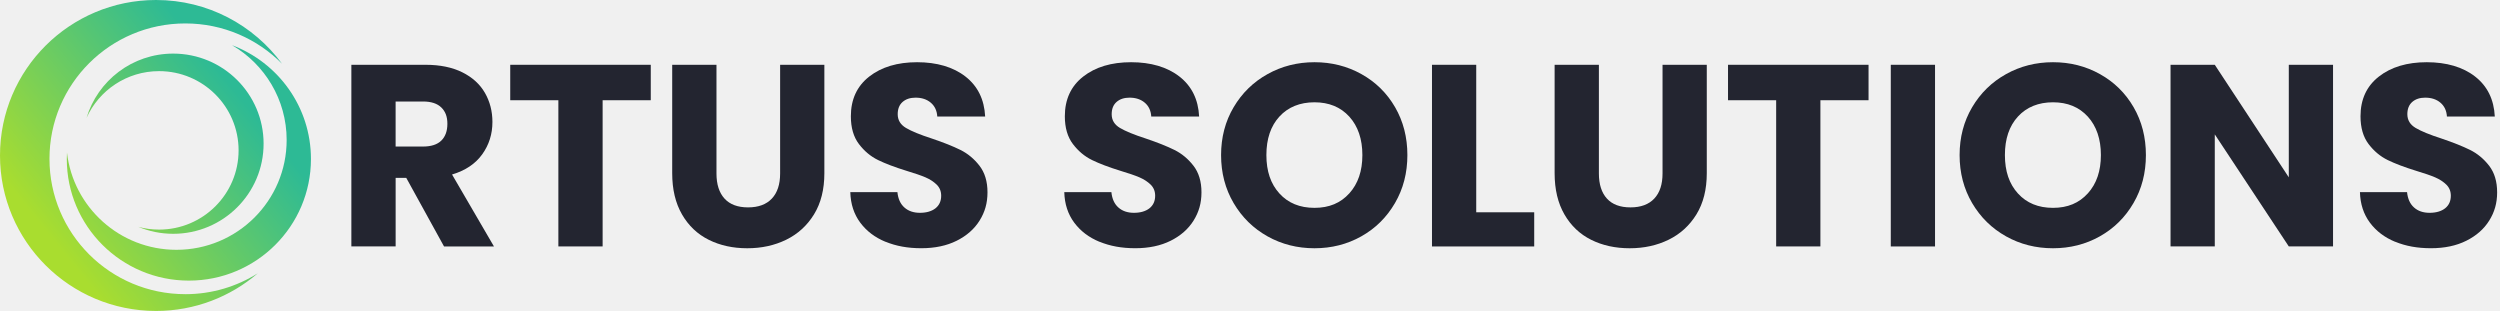
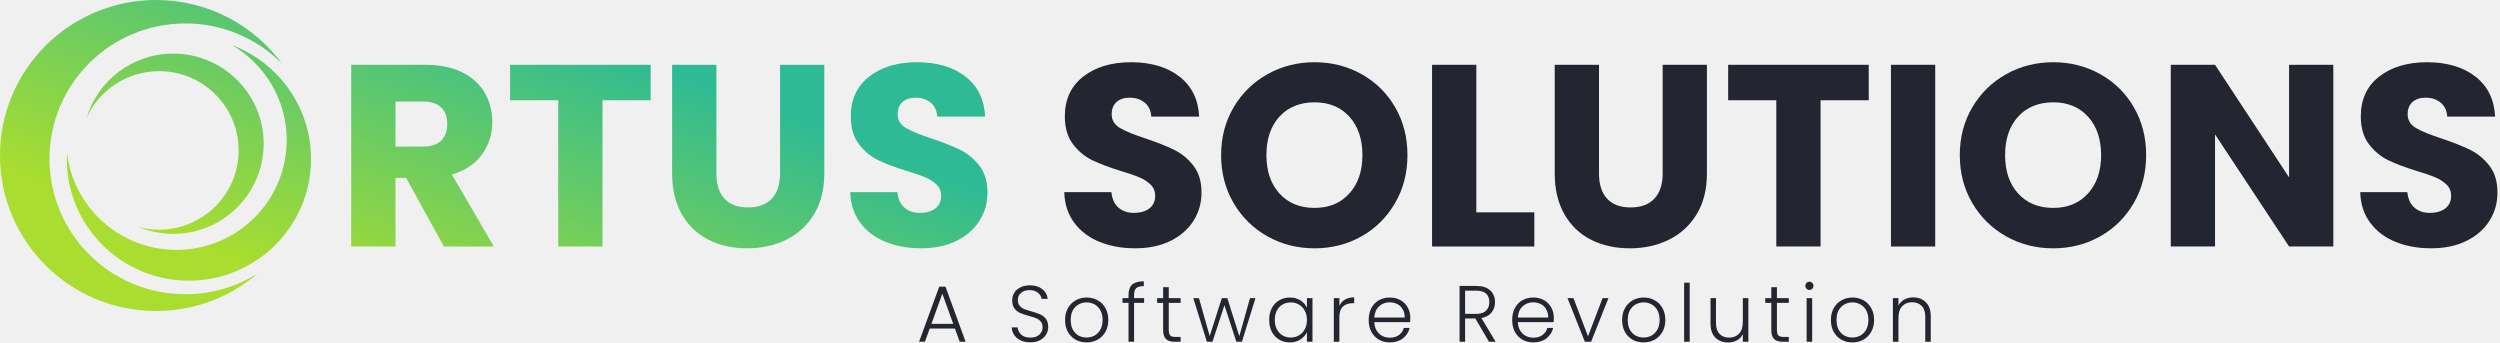
- <svg xmlns="http://www.w3.org/2000/svg" width="804" height="100" viewBox="0 0 804 100" fill="none">
-   <mask id="mask0_746_1337" style="mask-type:alpha" maskUnits="userSpaceOnUse" x="0" y="0" width="101" height="100">
-     <path d="M59.601 94.604C35.47 94.604 15.91 75.114 15.91 51.07C15.91 27.027 35.47 7.537 59.601 7.537C71.771 7.537 82.772 12.498 90.695 20.5C81.569 8.077 66.828 0 50.187 0C22.47 0 0 22.384 0 50C0 77.616 22.47 100 50.181 100C62.685 100 74.114 95.431 82.906 87.889C76.158 92.141 68.17 94.609 59.601 94.609" fill="url(#paint0_linear_746_1337)" />
-     <path d="M74.621 14.531C85.125 20.661 92.187 32.019 92.187 45.022C92.187 64.526 76.317 80.334 56.747 80.339C38.534 80.339 23.54 66.652 21.54 49.041C21.505 49.734 21.48 50.428 21.48 51.127C21.48 72.732 39.061 90.245 60.74 90.245C82.419 90.245 100 72.728 100 51.127C100 34.392 89.452 20.121 74.621 14.531Z" fill="url(#paint1_linear_746_1337)" />
-     <path d="M55.693 17.238C42.518 17.238 31.393 25.97 27.817 37.942C31.811 29.062 40.758 22.878 51.157 22.878C65.281 22.878 76.73 34.285 76.73 48.358C76.73 62.431 65.281 73.839 51.157 73.839C48.849 73.839 46.611 73.527 44.483 72.957C47.929 74.394 51.719 75.187 55.693 75.192C71.757 75.192 84.772 62.214 84.772 46.212C84.772 30.207 71.752 17.238 55.693 17.238Z" fill="url(#paint2_linear_746_1337)" />
-   </mask>
-   <g mask="url(#mask0_746_1337)">
-     <rect x="-2.857" y="-2.855" width="104.286" height="104.286" fill="url(#paint3_linear_746_1337)" />
-   </g>
-   <g clip-path="url(#clip0_746_1337)">
-     <path d="M142.797 79.251L130.648 57.196H127.238V79.251H113V20.836H136.889C141.495 20.836 145.418 21.643 148.667 23.248C151.915 24.863 154.337 27.067 155.952 29.869C157.557 32.671 158.364 35.796 158.364 39.234C158.364 43.119 157.272 46.586 155.078 49.635C152.884 52.684 149.654 54.85 145.38 56.123L158.858 79.261H142.797V79.251ZM127.229 47.127H136.053C138.665 47.127 140.612 46.491 141.923 45.218C143.224 43.946 143.879 42.141 143.879 39.804C143.879 37.468 143.224 35.834 141.923 34.561C140.621 33.288 138.665 32.642 136.053 32.642H127.229V47.127Z" fill="#232530" />
-     <path d="M209.285 20.836V32.234H193.803V79.251H179.574V32.234H164.092V20.836H209.285Z" fill="#232530" />
-     <path d="M230.419 20.836V55.79C230.419 59.285 231.284 61.974 233.003 63.864C234.722 65.754 237.249 66.694 240.573 66.694C243.898 66.694 246.453 65.754 248.229 63.864C250.005 61.974 250.888 59.285 250.888 55.79V20.836H265.117V55.705C265.117 60.919 264.006 65.326 261.793 68.936C259.57 72.545 256.587 75.262 252.845 77.095C249.103 78.928 244.923 79.84 240.317 79.84C235.71 79.84 231.588 78.938 227.959 77.133C224.321 75.328 221.453 72.612 219.344 68.974C217.235 65.336 216.181 60.919 216.181 55.695V20.836H230.41H230.419Z" fill="#232530" />
-     <path d="M284.769 77.758C281.388 76.371 278.681 74.32 276.658 71.603C274.635 68.887 273.561 65.61 273.457 61.782H288.607C288.825 63.947 289.576 65.6 290.858 66.731C292.131 67.87 293.802 68.44 295.854 68.44C297.906 68.44 299.625 67.956 300.85 66.987C302.066 66.018 302.683 64.669 302.683 62.95C302.683 61.506 302.199 60.319 301.23 59.369C300.261 58.429 299.065 57.65 297.649 57.042C296.234 56.434 294.22 55.741 291.618 54.962C287.847 53.794 284.769 52.635 282.376 51.467C279.992 50.298 277.94 48.579 276.221 46.309C274.502 44.039 273.637 41.066 273.637 37.399C273.637 31.966 275.603 27.701 279.545 24.624C283.487 21.547 288.616 20.008 294.942 20.008C301.268 20.008 306.568 21.547 310.501 24.624C314.442 27.701 316.551 31.985 316.827 37.485H301.43C301.316 35.595 300.622 34.113 299.349 33.03C298.077 31.947 296.433 31.406 294.439 31.406C292.72 31.406 291.333 31.862 290.278 32.783C289.224 33.705 288.702 35.015 288.702 36.734C288.702 38.625 289.585 40.087 291.361 41.142C293.138 42.196 295.911 43.336 299.682 44.552C303.453 45.825 306.521 47.05 308.876 48.218C311.232 49.386 313.274 51.077 314.993 53.29C316.713 55.513 317.577 58.362 317.577 61.858C317.577 65.353 316.732 68.212 315.041 70.929C313.35 73.645 310.89 75.811 307.68 77.416C304.46 79.031 300.66 79.829 296.281 79.829C291.903 79.829 288.179 79.135 284.798 77.749L284.769 77.758Z" fill="#232530" />
-     <path d="M353.585 77.758C350.204 76.371 347.497 74.32 345.474 71.603C343.451 68.887 342.377 65.61 342.273 61.782H357.423C357.641 63.947 358.392 65.6 359.674 66.731C360.947 67.87 362.618 68.44 364.67 68.44C366.722 68.44 368.441 67.956 369.666 66.987C370.882 66.018 371.499 64.669 371.499 62.95C371.499 61.506 371.015 60.319 370.046 59.369C369.077 58.429 367.88 57.65 366.465 57.042C365.05 56.434 363.036 55.741 360.434 54.962C356.663 53.794 353.585 52.635 351.192 51.467C348.808 50.298 346.756 48.579 345.037 46.309C343.318 44.039 342.453 41.066 342.453 37.399C342.453 31.966 344.419 27.701 348.361 24.624C352.303 21.547 357.432 20.008 363.758 20.008C370.084 20.008 375.384 21.547 379.317 24.624C383.258 27.701 385.367 31.985 385.642 37.485H370.246C370.132 35.595 369.438 34.113 368.165 33.03C366.893 31.947 365.249 31.406 363.255 31.406C361.535 31.406 360.149 31.862 359.094 32.783C358.04 33.705 357.518 35.015 357.518 36.734C357.518 38.625 358.401 40.087 360.177 41.142C361.953 42.196 364.727 43.336 368.498 44.552C372.269 45.825 375.337 47.05 377.692 48.218C380.048 49.386 382.09 51.077 383.809 53.29C385.528 55.513 386.393 58.362 386.393 61.858C386.393 65.353 385.547 68.212 383.857 70.929C382.166 73.645 379.706 75.811 376.495 77.416C373.276 79.031 369.476 79.829 365.097 79.829C360.719 79.829 356.995 79.135 353.614 77.749L353.585 77.758Z" fill="#232530" />
-     <path d="M407.641 76.01C403.062 73.455 399.434 69.894 396.737 65.315C394.048 60.737 392.7 55.589 392.7 49.88C392.7 44.172 394.048 39.033 396.737 34.483C399.425 29.934 403.062 26.381 407.641 23.836C412.219 21.281 417.253 20.008 422.743 20.008C428.233 20.008 433.267 21.281 437.846 23.836C442.424 26.391 446.033 29.943 448.664 34.483C451.295 39.033 452.616 44.162 452.616 49.88C452.616 55.598 451.286 60.737 448.617 65.315C445.948 69.894 442.348 73.455 437.798 76.01C433.248 78.566 428.224 79.838 422.734 79.838C417.244 79.838 412.209 78.566 407.631 76.01H407.641ZM433.942 62.19C436.744 59.084 438.14 54.981 438.14 49.871C438.14 44.761 436.734 40.591 433.942 37.513C431.14 34.436 427.407 32.897 422.743 32.897C418.079 32.897 414.271 34.426 411.469 37.475C408.667 40.524 407.27 44.666 407.27 49.871C407.27 55.076 408.667 59.151 411.469 62.228C414.271 65.306 418.032 66.844 422.743 66.844C427.454 66.844 431.13 65.296 433.942 62.181V62.19Z" fill="#232530" />
-     <path d="M474.756 68.271H493.402V79.261H460.528V20.836H474.756V68.271Z" fill="#232530" />
-     <path d="M514.203 20.836V55.79C514.203 59.285 515.068 61.974 516.787 63.864C518.506 65.754 521.033 66.694 524.357 66.694C527.682 66.694 530.237 65.754 532.013 63.864C533.789 61.974 534.673 59.285 534.673 55.79V20.836H548.901V55.705C548.901 60.919 547.79 65.326 545.577 68.936C543.354 72.545 540.372 75.262 536.629 77.095C532.887 78.928 528.708 79.84 524.101 79.84C519.494 79.84 515.372 78.938 511.743 77.133C508.105 75.328 505.237 72.612 503.128 68.974C501.02 65.336 499.965 60.919 499.965 55.695V20.836H514.194H514.203Z" fill="#232530" />
-     <path d="M600.924 20.836V32.234H585.442V79.251H571.213V32.234H555.73V20.836H600.924Z" fill="#232530" />
-     <path d="M622.305 20.836V79.261H608.076V20.836H622.305Z" fill="#232530" />
-     <path d="M645.149 76.01C640.57 73.455 636.942 69.894 634.244 65.315C631.556 60.737 630.208 55.589 630.208 49.88C630.208 44.172 631.556 39.033 634.244 34.483C636.932 29.934 640.57 26.381 645.149 23.836C649.727 21.281 654.761 20.008 660.251 20.008C665.741 20.008 670.775 21.281 675.353 23.836C679.932 26.391 683.541 29.943 686.172 34.483C688.803 39.033 690.123 44.162 690.123 49.88C690.123 55.598 688.794 60.737 686.125 65.315C683.456 69.894 679.856 73.455 675.306 76.01C670.756 78.566 665.732 79.838 660.241 79.838C654.751 79.838 649.717 78.566 645.139 76.01H645.149ZM671.45 62.19C674.252 59.084 675.648 54.981 675.648 49.871C675.648 44.761 674.242 40.591 671.45 37.513C668.648 34.436 664.915 32.897 660.251 32.897C655.587 32.897 651.778 34.426 648.976 37.475C646.174 40.524 644.778 44.666 644.778 49.871C644.778 55.076 646.174 59.151 648.976 62.228C651.778 65.306 655.54 66.844 660.251 66.844C664.962 66.844 668.638 65.296 671.45 62.181V62.19Z" fill="#232530" />
-     <path d="M750.305 79.251H736.077L712.274 43.214V79.251H698.045V20.836H712.274L736.077 57.034V20.836H750.305V79.261V79.251Z" fill="#232530" />
-     <path d="M770.271 77.758C766.89 76.371 764.183 74.32 762.159 71.603C760.136 68.887 759.063 65.61 758.958 61.782H774.108C774.327 63.947 775.077 65.6 776.36 66.731C777.632 67.87 779.304 68.44 781.356 68.44C783.407 68.44 785.127 67.956 786.352 66.987C787.568 66.018 788.185 64.669 788.185 62.95C788.185 61.506 787.701 60.319 786.732 59.369C785.763 58.429 784.566 57.65 783.151 57.042C781.736 56.434 779.722 55.741 777.119 54.962C773.349 53.794 770.271 52.635 767.878 51.467C765.493 50.298 763.442 48.579 761.723 46.309C760.003 44.039 759.139 41.066 759.139 37.399C759.139 31.966 761.105 27.701 765.047 24.624C768.989 21.547 774.118 20.008 780.444 20.008C786.77 20.008 792.07 21.547 796.002 24.624C799.944 27.701 802.053 31.985 802.328 37.485H786.931C786.817 35.595 786.124 34.113 784.851 33.03C783.578 31.947 781.935 31.406 779.94 31.406C778.221 31.406 776.835 31.862 775.78 32.783C774.726 33.705 774.203 35.015 774.203 36.734C774.203 38.625 775.087 40.087 776.863 41.142C778.639 42.196 781.413 43.336 785.184 44.552C788.954 45.825 792.022 47.05 794.378 48.218C796.734 49.386 798.776 51.077 800.495 53.29C802.214 55.513 803.079 58.362 803.079 61.858C803.079 65.353 802.233 68.212 800.543 70.929C798.852 73.645 796.392 75.811 793.181 77.416C789.961 79.031 786.162 79.829 781.783 79.829C777.404 79.829 773.681 79.135 770.3 77.749L770.271 77.758Z" fill="#232530" />
-   </g>
+ <svg xmlns="http://www.w3.org/2000/svg" width="730" height="100" viewBox="0 0 730 100" fill="none">
+   <path d="M54.127 85.915C32.213 85.915 14.449 68.216 14.449 46.38C14.449 24.545 32.213 6.845 54.127 6.845C65.18 6.845 75.171 11.35 82.366 18.618C74.078 7.335 60.69 0 45.578 0C20.406 0 0 20.328 0 45.408C0 70.488 20.406 90.816 45.573 90.816C56.928 90.816 67.307 86.667 75.293 79.817C69.163 83.679 61.91 85.92 54.127 85.92" fill="url(#paint0_linear_751_3086)" />
+   <path d="M67.768 13.198C77.307 18.765 83.721 29.079 83.721 40.888C83.721 58.601 69.308 72.957 51.535 72.962C34.995 72.962 21.377 60.532 19.562 44.538C19.53 45.168 19.508 45.798 19.508 46.433C19.508 66.054 35.474 81.958 55.162 81.958C74.85 81.958 90.817 66.049 90.817 46.433C90.817 31.235 81.237 18.274 67.768 13.198Z" fill="url(#paint1_linear_751_3086)" />
+   <path d="M50.578 15.655C38.614 15.655 28.51 23.585 25.262 34.457C28.889 26.393 37.015 20.776 46.459 20.776C59.286 20.776 69.683 31.136 69.683 43.917C69.683 56.698 59.286 67.058 46.459 67.058C44.363 67.058 42.331 66.774 40.398 66.257C43.528 67.562 46.969 68.282 50.578 68.286C65.167 68.286 76.987 56.5 76.987 41.968C76.987 27.432 65.162 15.655 50.578 15.655Z" fill="url(#paint2_linear_751_3086)" />
+   <path d="M129.611 71.972L118.578 51.942H115.482V71.972H102.551V18.922H124.246C128.429 18.922 131.992 19.655 134.942 21.113C137.892 22.579 140.092 24.58 141.558 27.125C143.016 29.67 143.749 32.508 143.749 35.63C143.749 39.158 142.757 42.307 140.765 45.076C138.772 47.845 135.839 49.812 131.957 50.967L144.198 71.981H129.611V71.972ZM115.473 42.798H123.487C125.859 42.798 127.627 42.221 128.818 41.065C129.999 39.909 130.595 38.27 130.595 36.148C130.595 34.026 129.999 32.542 128.818 31.386C127.636 30.23 125.859 29.644 123.487 29.644H115.473V42.798Z" fill="url(#paint3_linear_751_3086)" />
+   <path d="M189.994 18.922V29.273H175.933V71.972H163.011V29.273H148.951V18.922H189.994Z" fill="url(#paint4_linear_751_3086)" />
+   <path d="M209.187 18.922V50.666C209.187 53.84 209.972 56.281 211.533 57.998C213.095 59.714 215.389 60.568 218.408 60.568C221.427 60.568 223.748 59.714 225.361 57.998C226.974 56.281 227.776 53.84 227.776 50.666V18.922H240.698V50.588C240.698 55.324 239.689 59.326 237.679 62.604C235.661 65.882 232.952 68.349 229.553 70.014C226.155 71.679 222.359 72.507 218.175 72.507C213.992 72.507 210.248 71.687 206.953 70.048C203.649 68.409 201.044 65.942 199.129 62.639C197.214 59.335 196.256 55.324 196.256 50.579V18.922H209.187Z" fill="url(#paint5_linear_751_3086)" />
+   <path d="M258.546 70.618C255.475 69.358 253.016 67.495 251.179 65.028C249.342 62.561 248.367 59.585 248.272 56.108H262.031C262.229 58.075 262.91 59.576 264.075 60.603C265.231 61.638 266.749 62.155 268.612 62.155C270.475 62.155 272.037 61.715 273.15 60.836C274.254 59.956 274.814 58.731 274.814 57.169C274.814 55.858 274.374 54.78 273.495 53.917C272.615 53.063 271.528 52.356 270.243 51.804C268.957 51.252 267.129 50.622 264.765 49.915C261.34 48.854 258.546 47.802 256.372 46.741C254.207 45.68 252.343 44.118 250.782 42.057C249.221 39.995 248.436 37.295 248.436 33.965C248.436 29.031 250.221 25.158 253.801 22.363C257.381 19.569 262.039 18.171 267.784 18.171C273.529 18.171 278.342 19.569 281.914 22.363C285.494 25.158 287.409 29.049 287.659 34.043H273.676C273.572 32.326 272.943 30.981 271.787 29.997C270.631 29.014 269.138 28.522 267.327 28.522C265.766 28.522 264.506 28.936 263.549 29.773C262.591 30.61 262.117 31.8 262.117 33.362C262.117 35.078 262.919 36.407 264.532 37.364C266.145 38.322 268.664 39.357 272.089 40.461C275.513 41.617 278.299 42.73 280.439 43.791C282.578 44.852 284.433 46.387 285.994 48.397C287.555 50.415 288.34 53.003 288.34 56.178C288.34 59.352 287.572 61.948 286.037 64.415C284.502 66.882 282.267 68.849 279.352 70.307C276.427 71.773 272.977 72.498 269 72.498C265.024 72.498 261.642 71.868 258.571 70.609L258.546 70.618Z" fill="url(#paint6_linear_751_3086)" />
+   <path d="M321.042 70.618C317.971 69.359 315.512 67.496 313.675 65.029C311.838 62.562 310.863 59.586 310.768 56.109H324.527C324.725 58.076 325.407 59.577 326.571 60.604C327.727 61.639 329.245 62.156 331.108 62.156C332.972 62.156 334.533 61.716 335.646 60.837C336.75 59.957 337.311 58.732 337.311 57.17C337.311 55.859 336.871 54.781 335.991 53.918C335.111 53.064 334.024 52.357 332.739 51.805C331.453 51.253 329.625 50.623 327.261 49.916C323.837 48.855 321.042 47.803 318.868 46.742C316.703 45.681 314.84 44.119 313.278 42.057C311.717 39.996 310.932 37.296 310.932 33.966C310.932 29.032 312.718 25.159 316.297 22.364C319.877 19.569 324.535 18.172 330.28 18.172C336.025 18.172 340.839 19.569 344.41 22.364C347.99 25.159 349.905 29.049 350.155 34.044H336.172C336.068 32.327 335.439 30.982 334.283 29.998C333.127 29.015 331.635 28.523 329.823 28.523C328.262 28.523 327.002 28.937 326.045 29.774C325.087 30.611 324.613 31.801 324.613 33.362C324.613 35.079 325.415 36.407 327.028 37.365C328.641 38.322 331.16 39.358 334.585 40.462C338.009 41.618 340.796 42.73 342.935 43.791C345.074 44.852 346.929 46.388 348.49 48.398C350.051 50.416 350.836 53.004 350.836 56.178C350.836 59.353 350.069 61.949 348.533 64.416C346.998 66.883 344.764 68.85 341.848 70.308C338.924 71.774 335.473 72.499 331.497 72.499C327.52 72.499 324.139 71.869 321.068 70.61L321.042 70.618Z" fill="#232530" />
+   <path d="M370.133 69.031C365.975 66.711 362.68 63.476 360.23 59.318C357.789 55.16 356.564 50.485 356.564 45.301C356.564 40.117 357.789 35.45 360.23 31.318C362.671 27.186 365.975 23.96 370.133 21.648C374.291 19.328 378.863 18.172 383.849 18.172C388.834 18.172 393.406 19.328 397.564 21.648C401.722 23.969 405 27.195 407.389 31.318C409.779 35.45 410.978 40.108 410.978 45.301C410.978 50.494 409.77 55.16 407.346 59.318C404.922 63.476 401.653 66.711 397.521 69.031C393.389 71.352 388.826 72.508 383.84 72.508C378.854 72.508 374.282 71.352 370.124 69.031H370.133ZM394.019 56.48C396.563 53.66 397.832 49.933 397.832 45.292C397.832 40.651 396.555 36.865 394.019 34.07C391.474 31.275 388.084 29.878 383.849 29.878C379.613 29.878 376.154 31.266 373.609 34.035C371.065 36.804 369.797 40.565 369.797 45.292C369.797 50.019 371.065 53.72 373.609 56.515C376.154 59.31 379.57 60.707 383.849 60.707C388.127 60.707 391.465 59.301 394.019 56.472V56.48Z" fill="#232530" />
+   <path d="M431.085 62.001H448.018V71.981H418.163V18.922H431.085V62.001Z" fill="#232530" />
+   <path d="M466.909 18.922V50.666C466.909 53.84 467.694 56.281 469.256 57.998C470.817 59.715 473.111 60.569 476.131 60.569C479.15 60.569 481.47 59.715 483.083 57.998C484.696 56.281 485.499 53.84 485.499 50.666V18.922H498.42V50.588C498.42 55.324 497.411 59.326 495.401 62.604C493.383 65.882 490.674 68.349 487.276 70.014C483.877 71.679 480.081 72.507 475.898 72.507C471.714 72.507 467.97 71.688 464.675 70.049C461.371 68.41 458.766 65.943 456.851 62.639C454.936 59.335 453.979 55.324 453.979 50.58V18.922H466.901H466.909Z" fill="#232530" />
+   <path d="M545.666 18.922V29.273H531.605V71.972H518.683V29.273H504.623V18.922H545.666Z" fill="#232530" />
+   <path d="M565.083 18.922V71.981H552.161V18.922H565.083Z" fill="#232530" />
+   <path d="M585.829 69.031C581.671 66.711 578.376 63.476 575.926 59.318C573.485 55.16 572.26 50.485 572.26 45.301C572.26 40.117 573.485 35.45 575.926 31.318C578.367 27.186 581.671 23.96 585.829 21.648C589.987 19.328 594.559 18.172 599.544 18.172C604.53 18.172 609.102 19.328 613.26 21.648C617.418 23.969 620.696 27.195 623.085 31.318C625.474 35.45 626.673 40.108 626.673 45.301C626.673 50.494 625.466 55.16 623.042 59.318C620.618 63.476 617.349 66.711 613.217 69.031C609.085 71.352 604.522 72.508 599.536 72.508C594.55 72.508 589.978 71.352 585.82 69.031H585.829ZM609.715 56.48C612.259 53.66 613.527 49.933 613.527 45.292C613.527 40.651 612.251 36.865 609.715 34.07C607.17 31.275 603.78 29.878 599.544 29.878C595.309 29.878 591.85 31.266 589.305 34.035C586.761 36.804 585.492 40.565 585.492 45.292C585.492 50.019 586.761 53.72 589.305 56.515C591.85 59.31 595.266 60.707 599.544 60.707C603.823 60.707 607.161 59.301 609.715 56.472V56.48Z" fill="#232530" />
+   <path d="M681.329 71.972H668.407L646.79 39.245V71.972H633.868V18.922H646.79L668.407 51.796V18.922H681.329V71.981V71.972Z" fill="#232530" />
+   <path d="M699.46 70.618C696.39 69.359 693.931 67.496 692.094 65.029C690.256 62.562 689.282 59.586 689.187 56.109H702.945C703.144 58.076 703.825 59.577 704.99 60.604C706.146 61.639 707.664 62.156 709.527 62.156C711.39 62.156 712.952 61.716 714.064 60.837C715.169 59.957 715.729 58.732 715.729 57.17C715.729 55.859 715.289 54.781 714.41 53.918C713.53 53.064 712.443 52.357 711.157 51.805C709.872 51.253 708.043 50.623 705.68 49.916C702.255 48.855 699.46 47.803 697.287 46.742C695.122 45.681 693.258 44.119 691.697 42.057C690.136 39.996 689.351 37.296 689.351 33.966C689.351 29.032 691.136 25.159 694.716 22.364C698.296 19.569 702.954 18.172 708.699 18.172C714.444 18.172 719.257 19.569 722.829 22.364C726.408 25.159 728.323 29.049 728.574 34.044H714.591C714.487 32.327 713.857 30.982 712.702 29.998C711.546 29.015 710.053 28.523 708.242 28.523C706.68 28.523 705.421 28.937 704.464 29.774C703.506 30.611 703.032 31.801 703.032 33.362C703.032 35.079 703.834 36.407 705.447 37.365C707.06 38.322 709.579 39.358 713.003 40.462C716.428 41.618 719.214 42.73 721.354 43.791C723.493 44.852 725.347 46.388 726.909 48.398C728.47 50.416 729.255 53.004 729.255 56.178C729.255 59.353 728.487 61.949 726.952 64.416C725.416 66.883 723.182 68.85 720.267 70.308C717.342 71.774 713.892 72.499 709.915 72.499C705.939 72.499 702.557 71.869 699.486 70.61L699.46 70.618Z" fill="#232530" />
+   <path d="M278.836 95.922H271.487L270.078 99.792H268.367L274.261 83.706H276.086L281.956 99.792H280.246L278.836 95.922ZM278.351 94.57L275.162 85.758L271.973 94.57H278.351Z" fill="#232530" />
+   <path d="M300.878 99.955C299.815 99.955 298.875 99.769 298.058 99.395C297.257 99.022 296.625 98.502 296.163 97.834C295.701 97.165 295.455 96.419 295.424 95.596H297.134C297.211 96.388 297.558 97.088 298.174 97.694C298.79 98.284 299.691 98.58 300.878 98.58C301.972 98.58 302.834 98.3 303.466 97.74C304.113 97.165 304.437 96.443 304.437 95.572C304.437 94.873 304.26 94.314 303.905 93.894C303.551 93.459 303.112 93.14 302.588 92.938C302.064 92.721 301.34 92.487 300.416 92.239C299.337 91.943 298.482 91.656 297.85 91.376C297.219 91.096 296.679 90.661 296.233 90.071C295.786 89.48 295.562 88.68 295.562 87.669C295.562 86.83 295.778 86.084 296.21 85.431C296.641 84.763 297.249 84.243 298.035 83.87C298.821 83.497 299.722 83.31 300.739 83.31C302.234 83.31 303.435 83.683 304.344 84.429C305.269 85.16 305.8 86.108 305.939 87.273H304.183C304.075 86.605 303.713 86.014 303.096 85.501C302.48 84.973 301.648 84.709 300.6 84.709C299.63 84.709 298.821 84.973 298.174 85.501C297.527 86.014 297.203 86.722 297.203 87.623C297.203 88.307 297.38 88.858 297.735 89.278C298.089 89.698 298.528 90.016 299.052 90.234C299.591 90.451 300.315 90.684 301.224 90.933C302.272 91.228 303.119 91.524 303.767 91.819C304.414 92.099 304.961 92.534 305.407 93.124C305.854 93.715 306.078 94.508 306.078 95.502C306.078 96.264 305.877 96.987 305.477 97.67C305.076 98.354 304.483 98.906 303.697 99.326C302.911 99.745 301.972 99.955 300.878 99.955Z" fill="#232530" />
+   <path d="M317.269 99.978C316.083 99.978 315.012 99.714 314.057 99.186C313.117 98.642 312.37 97.88 311.815 96.901C311.276 95.906 311.006 94.749 311.006 93.428C311.006 92.107 311.283 90.957 311.838 89.977C312.393 88.983 313.148 88.221 314.103 87.693C315.058 87.149 316.129 86.877 317.315 86.877C318.502 86.877 319.572 87.149 320.527 87.693C321.498 88.221 322.253 88.983 322.792 89.977C323.347 90.957 323.624 92.107 323.624 93.428C323.624 94.733 323.347 95.883 322.792 96.878C322.238 97.872 321.475 98.642 320.504 99.186C319.534 99.714 318.455 99.978 317.269 99.978ZM317.269 98.556C318.101 98.556 318.871 98.37 319.58 97.997C320.289 97.608 320.859 97.033 321.29 96.272C321.737 95.495 321.96 94.547 321.96 93.428C321.96 92.309 321.745 91.368 321.313 90.607C320.882 89.83 320.312 89.255 319.603 88.882C318.894 88.493 318.124 88.299 317.292 88.299C316.46 88.299 315.69 88.493 314.981 88.882C314.272 89.255 313.702 89.83 313.271 90.607C312.855 91.368 312.647 92.309 312.647 93.428C312.647 94.547 312.855 95.495 313.271 96.272C313.702 97.033 314.265 97.608 314.958 97.997C315.667 98.37 316.437 98.556 317.269 98.556Z" fill="#232530" />
+   <path d="M334.084 88.439H331.149V99.792H329.531V88.439H327.775V87.063H329.531V86.177C329.531 84.794 329.878 83.776 330.571 83.124C331.28 82.471 332.42 82.144 333.991 82.144V83.543C332.944 83.543 332.204 83.745 331.773 84.149C331.357 84.553 331.149 85.23 331.149 86.177V87.063H334.084V88.439Z" fill="#232530" />
+   <path d="M341.276 88.439V96.342C341.276 97.119 341.422 97.655 341.715 97.95C342.007 98.245 342.524 98.393 343.263 98.393H344.742V99.792H343.009C341.869 99.792 341.021 99.528 340.467 98.999C339.912 98.455 339.635 97.569 339.635 96.342V88.439H337.878V87.063H339.635V83.87H341.276V87.063H344.742V88.439H341.276Z" fill="#232530" />
+   <path d="M366.592 87.063L362.64 99.792H361.022L357.532 89.115L354.043 99.792H352.402L348.45 87.063H350.091L353.234 98.137L356.77 87.063H358.387L361.877 98.16L364.997 87.063H366.592Z" fill="#232530" />
+   <path d="M370.6 93.404C370.6 92.099 370.854 90.957 371.362 89.977C371.886 88.983 372.602 88.221 373.511 87.693C374.436 87.149 375.476 86.877 376.631 86.877C377.833 86.877 378.865 87.157 379.728 87.716C380.606 88.276 381.238 88.99 381.623 89.861V87.063H383.241V99.792H381.623V96.971C381.222 97.841 380.583 98.564 379.705 99.139C378.842 99.699 377.81 99.978 376.608 99.978C375.468 99.978 374.436 99.706 373.511 99.162C372.602 98.618 371.886 97.849 371.362 96.855C370.854 95.86 370.6 94.71 370.6 93.404ZM381.623 93.428C381.623 92.402 381.415 91.501 380.999 90.723C380.583 89.946 380.013 89.348 379.289 88.928C378.58 88.509 377.794 88.299 376.932 88.299C376.038 88.299 375.237 88.501 374.528 88.905C373.82 89.309 373.257 89.9 372.841 90.677C372.441 91.438 372.24 92.347 372.24 93.404C372.24 94.446 372.441 95.362 372.841 96.155C373.257 96.932 373.82 97.531 374.528 97.95C375.237 98.354 376.038 98.556 376.932 98.556C377.794 98.556 378.58 98.347 379.289 97.927C380.013 97.507 380.583 96.909 380.999 96.132C381.415 95.355 381.623 94.453 381.623 93.428Z" fill="#232530" />
+   <path d="M391.094 89.325C391.448 88.532 391.987 87.918 392.711 87.483C393.451 87.048 394.352 86.83 395.415 86.83V88.532H394.976C393.805 88.532 392.865 88.851 392.157 89.488C391.448 90.125 391.094 91.19 391.094 92.682V99.792H389.476V87.063H391.094V89.325Z" fill="#232530" />
+   <path d="M411.807 92.775C411.807 93.334 411.792 93.762 411.761 94.057H401.292C401.338 95.021 401.57 95.844 401.986 96.528C402.402 97.212 402.948 97.733 403.626 98.09C404.304 98.432 405.044 98.603 405.845 98.603C406.893 98.603 407.771 98.347 408.48 97.834C409.204 97.321 409.681 96.629 409.912 95.759H411.622C411.314 97.002 410.652 98.02 409.635 98.813C408.634 99.59 407.37 99.978 405.845 99.978C404.659 99.978 403.596 99.714 402.656 99.186C401.716 98.642 400.976 97.88 400.437 96.901C399.913 95.906 399.651 94.749 399.651 93.428C399.651 92.107 399.913 90.949 400.437 89.954C400.961 88.959 401.693 88.198 402.633 87.669C403.572 87.141 404.643 86.877 405.845 86.877C407.047 86.877 408.094 87.141 408.988 87.669C409.897 88.198 410.59 88.913 411.068 89.814C411.561 90.7 411.807 91.687 411.807 92.775ZM410.167 92.728C410.182 91.78 409.989 90.972 409.589 90.304C409.204 89.635 408.672 89.13 407.994 88.788C407.316 88.447 406.577 88.276 405.776 88.276C404.574 88.276 403.549 88.664 402.702 89.441C401.855 90.218 401.385 91.314 401.292 92.728H410.167Z" fill="#232530" />
+   <path d="M434.79 99.792L430.792 92.985H427.811V99.792H426.193V83.497H431.046C432.849 83.497 434.212 83.932 435.137 84.802C436.076 85.672 436.546 86.815 436.546 88.229C436.546 89.41 436.207 90.42 435.53 91.26C434.867 92.083 433.881 92.619 432.571 92.868L436.731 99.792H434.79ZM427.811 91.656H431.069C432.333 91.656 433.28 91.345 433.912 90.723C434.559 90.102 434.882 89.27 434.882 88.229C434.882 87.157 434.574 86.333 433.958 85.758C433.342 85.167 432.371 84.872 431.046 84.872H427.811V91.656Z" fill="#232530" />
+   <path d="M453.715 92.775C453.715 93.334 453.7 93.762 453.669 94.057H443.2C443.246 95.021 443.477 95.844 443.893 96.528C444.309 97.212 444.856 97.733 445.534 98.09C446.212 98.432 446.952 98.603 447.753 98.603C448.8 98.603 449.679 98.347 450.387 97.834C451.111 97.321 451.589 96.629 451.82 95.759H453.53C453.222 97.002 452.56 98.02 451.543 98.813C450.541 99.59 449.278 99.978 447.753 99.978C446.566 99.978 445.503 99.714 444.564 99.186C443.624 98.642 442.884 97.88 442.345 96.901C441.821 95.906 441.559 94.749 441.559 93.428C441.559 92.107 441.821 90.949 442.345 89.954C442.869 88.959 443.601 88.198 444.54 87.669C445.48 87.141 446.551 86.877 447.753 86.877C448.955 86.877 450.002 87.141 450.896 87.669C451.805 88.198 452.498 88.913 452.976 89.814C453.469 90.7 453.715 91.687 453.715 92.775ZM452.074 92.728C452.09 91.78 451.897 90.972 451.497 90.304C451.111 89.635 450.58 89.13 449.902 88.788C449.224 88.447 448.485 88.276 447.683 88.276C446.482 88.276 445.457 88.664 444.61 89.441C443.762 90.218 443.293 91.314 443.2 92.728H452.074Z" fill="#232530" />
+   <path d="M463.7 98.207L467.953 87.063H469.663L464.602 99.792H462.776L457.715 87.063H459.448L463.7 98.207Z" fill="#232530" />
+   <path d="M479.921 99.978C478.734 99.978 477.664 99.714 476.709 99.186C475.769 98.642 475.021 97.88 474.467 96.901C473.928 95.906 473.658 94.749 473.658 93.428C473.658 92.107 473.935 90.957 474.49 89.977C475.045 88.983 475.8 88.221 476.755 87.693C477.71 87.149 478.781 86.877 479.967 86.877C481.153 86.877 482.224 87.149 483.179 87.693C484.15 88.221 484.905 88.983 485.444 89.977C485.999 90.957 486.276 92.107 486.276 93.428C486.276 94.733 485.999 95.883 485.444 96.878C484.889 97.872 484.127 98.642 483.156 99.186C482.186 99.714 481.107 99.978 479.921 99.978ZM479.921 98.556C480.753 98.556 481.523 98.37 482.232 97.997C482.941 97.608 483.511 97.033 483.942 96.272C484.389 95.495 484.612 94.547 484.612 93.428C484.612 92.309 484.396 91.368 483.965 90.607C483.534 89.83 482.964 89.255 482.255 88.882C481.546 88.493 480.776 88.299 479.944 88.299C479.112 88.299 478.342 88.493 477.633 88.882C476.924 89.255 476.354 89.83 475.923 90.607C475.507 91.368 475.299 92.309 475.299 93.428C475.299 94.547 475.507 95.495 475.923 96.272C476.354 97.033 476.916 97.608 477.61 97.997C478.319 98.37 479.089 98.556 479.921 98.556Z" fill="#232530" />
+   <path d="M493.385 82.541V99.792H491.767V82.541H493.385Z" fill="#232530" />
+   <path d="M510.521 87.063V99.792H508.904V97.554C508.534 98.347 507.964 98.953 507.193 99.372C506.423 99.792 505.56 100.002 504.605 100.002C503.095 100.002 501.863 99.535 500.907 98.603C499.952 97.655 499.475 96.287 499.475 94.5V87.063H501.069V94.314C501.069 95.697 501.408 96.754 502.086 97.484C502.779 98.214 503.719 98.58 504.906 98.58C506.123 98.58 507.093 98.191 507.817 97.414C508.542 96.637 508.904 95.495 508.904 93.987V87.063H510.521Z" fill="#232530" />
+   <path d="M518.86 88.439V96.342C518.86 97.119 519.006 97.655 519.299 97.95C519.592 98.245 520.108 98.393 520.847 98.393H522.326V99.792H520.593C519.453 99.792 518.606 99.528 518.051 98.999C517.496 98.455 517.219 97.569 517.219 96.342V88.439H515.463V87.063H517.219V83.87H518.86V87.063H522.326V88.439H518.86Z" fill="#232530" />
+   <path d="M528.345 84.662C528.022 84.662 527.744 84.546 527.513 84.313C527.282 84.079 527.167 83.792 527.167 83.45C527.167 83.108 527.282 82.828 527.513 82.611C527.744 82.378 528.022 82.261 528.345 82.261C528.669 82.261 528.946 82.378 529.177 82.611C529.408 82.828 529.524 83.108 529.524 83.45C529.524 83.792 529.408 84.079 529.177 84.313C528.946 84.546 528.669 84.662 528.345 84.662ZM529.154 87.063V99.792H527.536V87.063H529.154Z" fill="#232530" />
+   <path d="M540.883 99.978C539.696 99.978 538.626 99.714 537.67 99.186C536.731 98.642 535.983 97.88 535.429 96.901C534.89 95.906 534.62 94.749 534.62 93.428C534.62 92.107 534.897 90.957 535.452 89.977C536.006 88.983 536.761 88.221 537.717 87.693C538.672 87.149 539.743 86.877 540.929 86.877C542.115 86.877 543.186 87.149 544.141 87.693C545.112 88.221 545.867 88.983 546.406 89.977C546.961 90.957 547.238 92.107 547.238 93.428C547.238 94.733 546.961 95.883 546.406 96.878C545.851 97.872 545.089 98.642 544.118 99.186C543.148 99.714 542.069 99.978 540.883 99.978ZM540.883 98.556C541.715 98.556 542.485 98.37 543.194 97.997C543.902 97.608 544.473 97.033 544.904 96.272C545.351 95.495 545.574 94.547 545.574 93.428C545.574 92.309 545.358 91.368 544.927 90.607C544.496 89.83 543.926 89.255 543.217 88.882C542.508 88.493 541.738 88.299 540.906 88.299C540.074 88.299 539.304 88.493 538.595 88.882C537.886 89.255 537.316 89.83 536.885 90.607C536.469 91.368 536.261 92.309 536.261 93.428C536.261 94.547 536.469 95.495 536.885 96.272C537.316 97.033 537.878 97.608 538.572 97.997C539.28 98.37 540.051 98.556 540.883 98.556Z" fill="#232530" />
+   <path d="M558.645 86.83C560.155 86.83 561.388 87.304 562.343 88.252C563.298 89.185 563.776 90.545 563.776 92.332V99.792H562.181V92.518C562.181 91.135 561.834 90.078 561.141 89.348C560.463 88.618 559.531 88.252 558.345 88.252C557.128 88.252 556.157 88.641 555.433 89.418C554.709 90.195 554.347 91.337 554.347 92.845V99.792H552.729V87.063H554.347V89.231C554.747 88.454 555.325 87.864 556.08 87.46C556.835 87.04 557.69 86.83 558.645 86.83Z" fill="#232530" />
  <defs>
-     <linearGradient id="paint0_linear_746_1337" x1="80.671" y1="10" x2="16.991" y2="85.299" gradientUnits="userSpaceOnUse">
-       <stop offset="0.279" stop-color="#7DFF6B" />
-       <stop offset="1" stop-color="#0B826F" />
-     </linearGradient>
-     <linearGradient id="paint1_linear_746_1337" x1="91.322" y1="22.103" x2="44.573" y2="85.313" gradientUnits="userSpaceOnUse">
-       <stop offset="0.279" stop-color="#7DFF6B" />
-       <stop offset="1" stop-color="#0B826F" />
-     </linearGradient>
-     <linearGradient id="paint2_linear_746_1337" x1="78.477" y1="23.034" x2="42.175" y2="69.55" gradientUnits="userSpaceOnUse">
-       <stop offset="0.279" stop-color="#7DFF6B" />
-       <stop offset="1" stop-color="#0B826F" />
-     </linearGradient>
-     <linearGradient id="paint3_linear_746_1337" x1="21.407" y1="82.791" x2="103.626" y2="16.377" gradientUnits="userSpaceOnUse">
+     <linearGradient id="paint0_linear_751_3086" x1="67.089" y1="74.584" x2="116.664" y2="-52.56" gradientUnits="userSpaceOnUse">
      <stop stop-color="#A9DD2F" />
      <stop offset="0.72" stop-color="#2DBA95" />
    </linearGradient>
-     <clipPath id="clip0_746_1337">
-       <rect width="690.06" height="59.84" fill="white" transform="translate(113 20)" />
-     </clipPath>
+     <linearGradient id="paint1_linear_751_3086" x1="67.089" y1="74.584" x2="116.664" y2="-52.56" gradientUnits="userSpaceOnUse">
+       <stop stop-color="#A9DD2F" />
+       <stop offset="0.72" stop-color="#2DBA95" />
+     </linearGradient>
+     <linearGradient id="paint2_linear_751_3086" x1="67.089" y1="74.584" x2="116.664" y2="-52.56" gradientUnits="userSpaceOnUse">
+       <stop stop-color="#A9DD2F" />
+       <stop offset="0.72" stop-color="#2DBA95" />
+     </linearGradient>
+     <linearGradient id="paint3_linear_751_3086" x1="67.089" y1="74.584" x2="116.664" y2="-52.56" gradientUnits="userSpaceOnUse">
+       <stop stop-color="#A9DD2F" />
+       <stop offset="0.72" stop-color="#2DBA95" />
+     </linearGradient>
+     <linearGradient id="paint4_linear_751_3086" x1="67.089" y1="74.584" x2="116.664" y2="-52.56" gradientUnits="userSpaceOnUse">
+       <stop stop-color="#A9DD2F" />
+       <stop offset="0.72" stop-color="#2DBA95" />
+     </linearGradient>
+     <linearGradient id="paint5_linear_751_3086" x1="67.089" y1="74.584" x2="116.664" y2="-52.56" gradientUnits="userSpaceOnUse">
+       <stop stop-color="#A9DD2F" />
+       <stop offset="0.72" stop-color="#2DBA95" />
+     </linearGradient>
+     <linearGradient id="paint6_linear_751_3086" x1="67.089" y1="74.584" x2="116.664" y2="-52.56" gradientUnits="userSpaceOnUse">
+       <stop stop-color="#A9DD2F" />
+       <stop offset="0.72" stop-color="#2DBA95" />
+     </linearGradient>
  </defs>
</svg>
